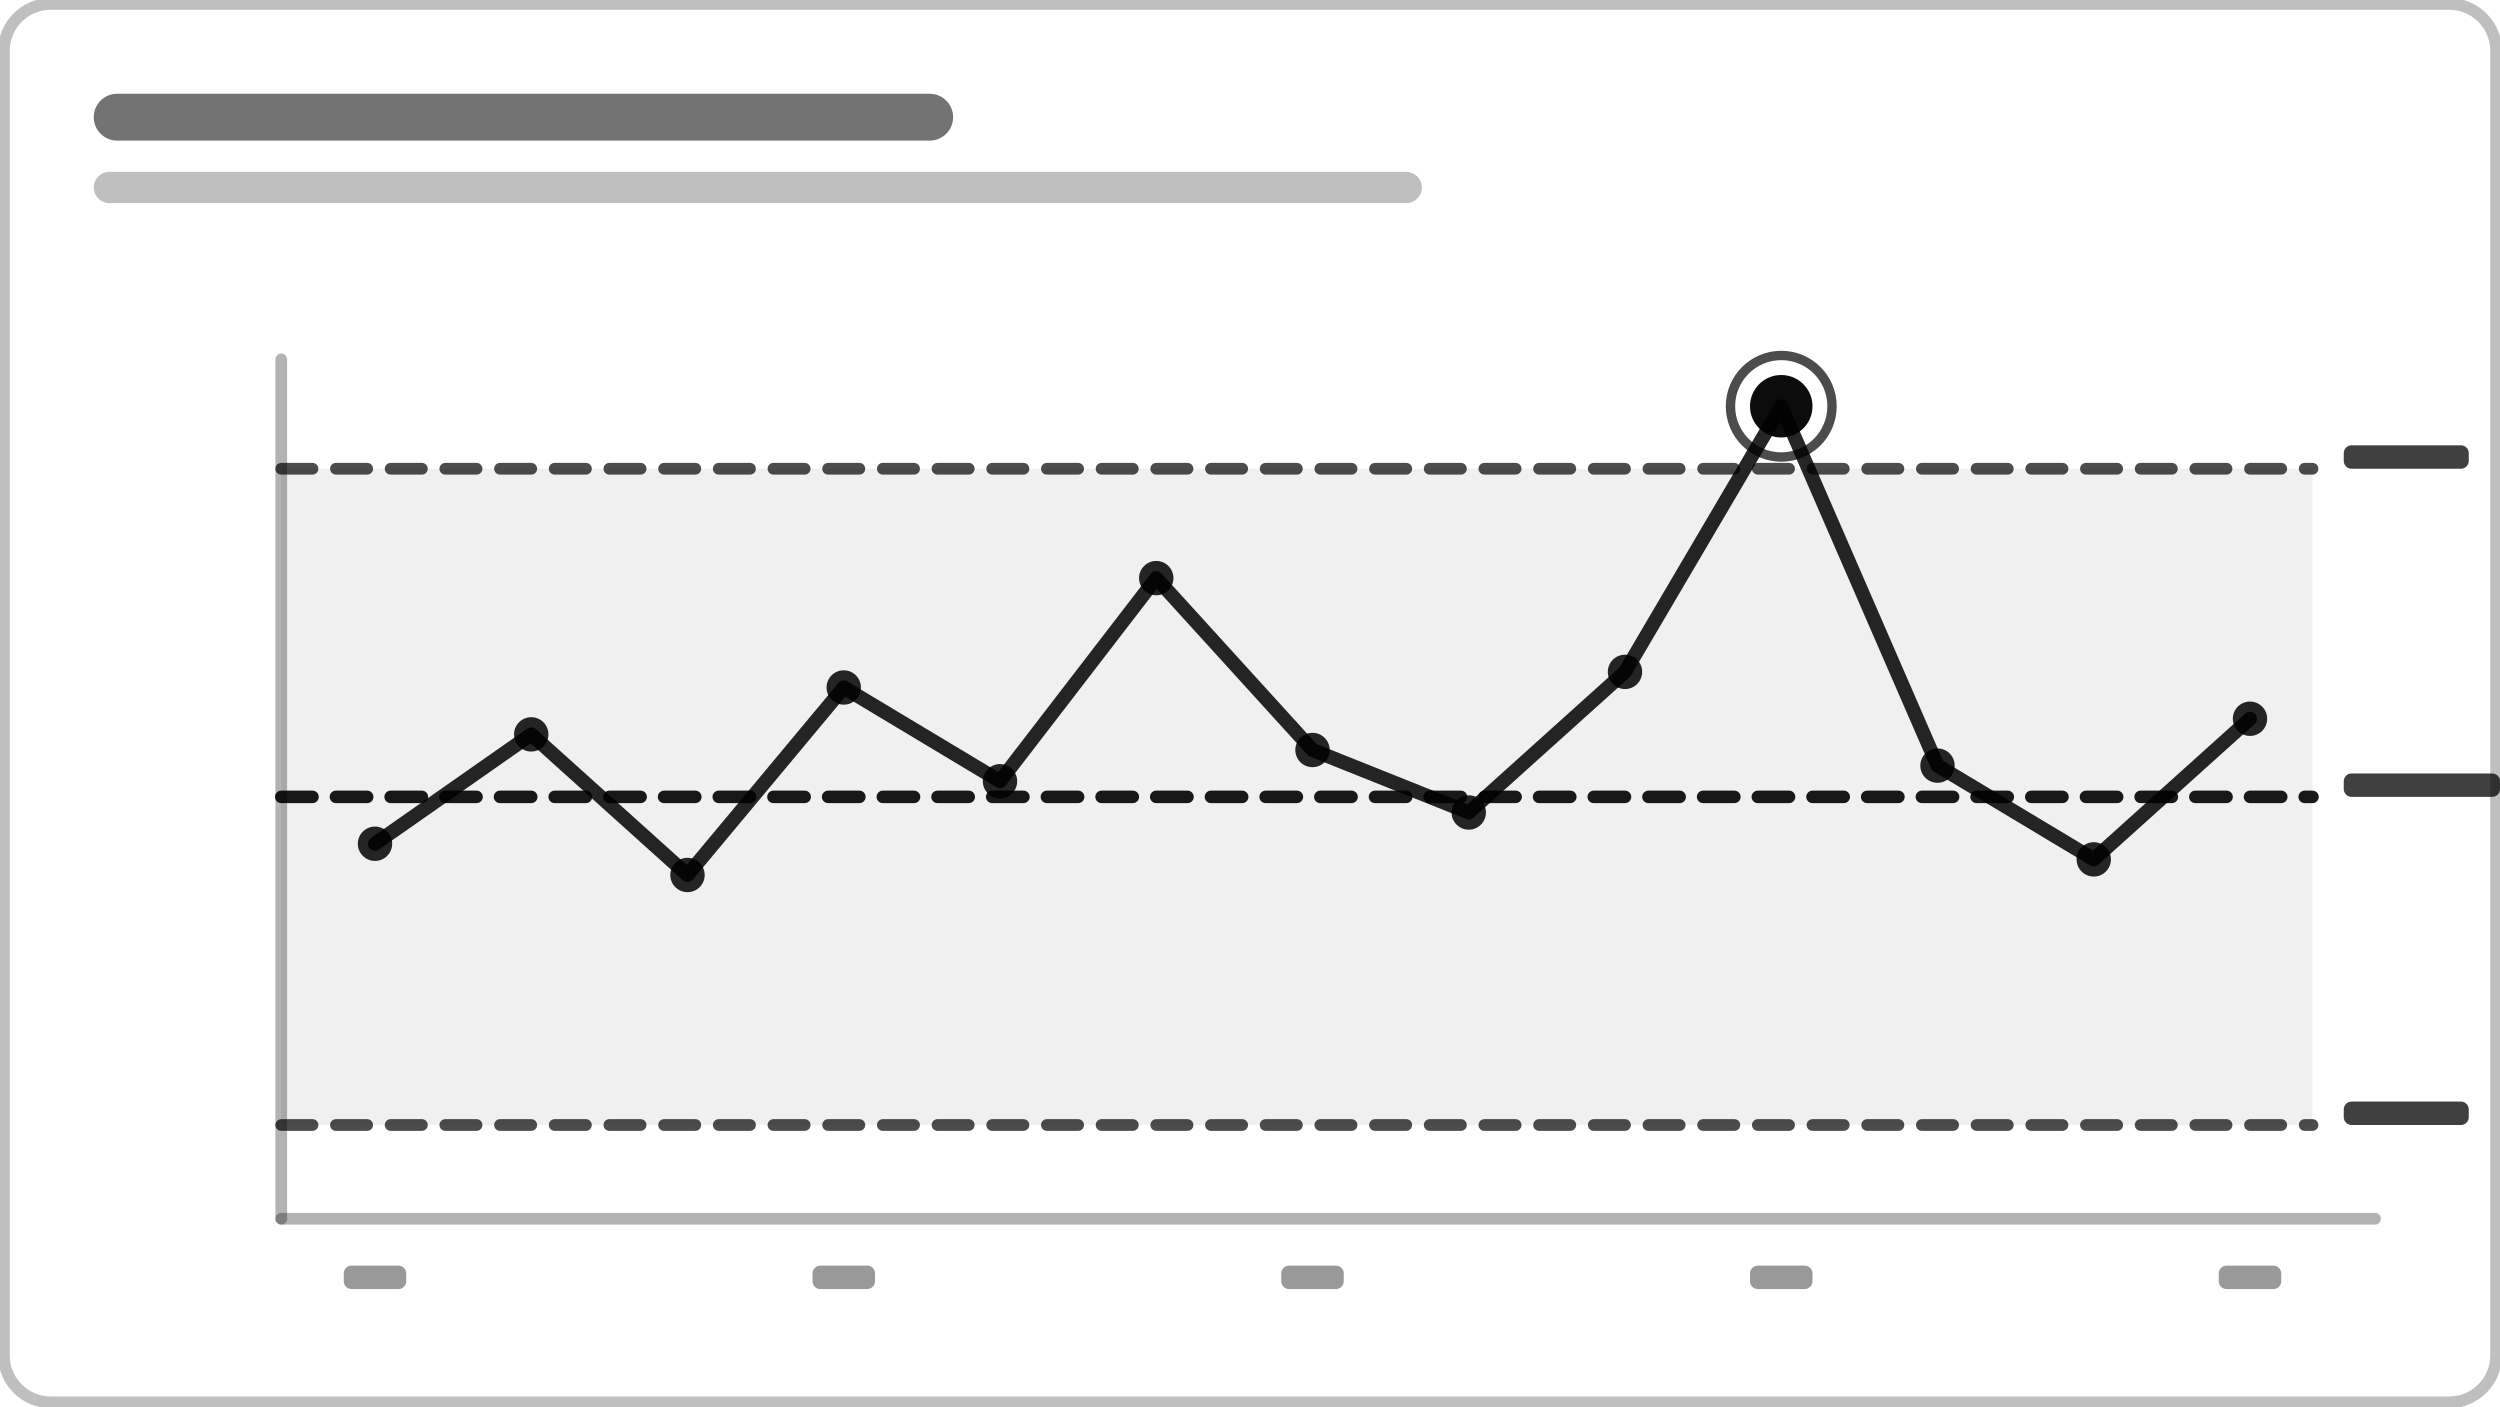
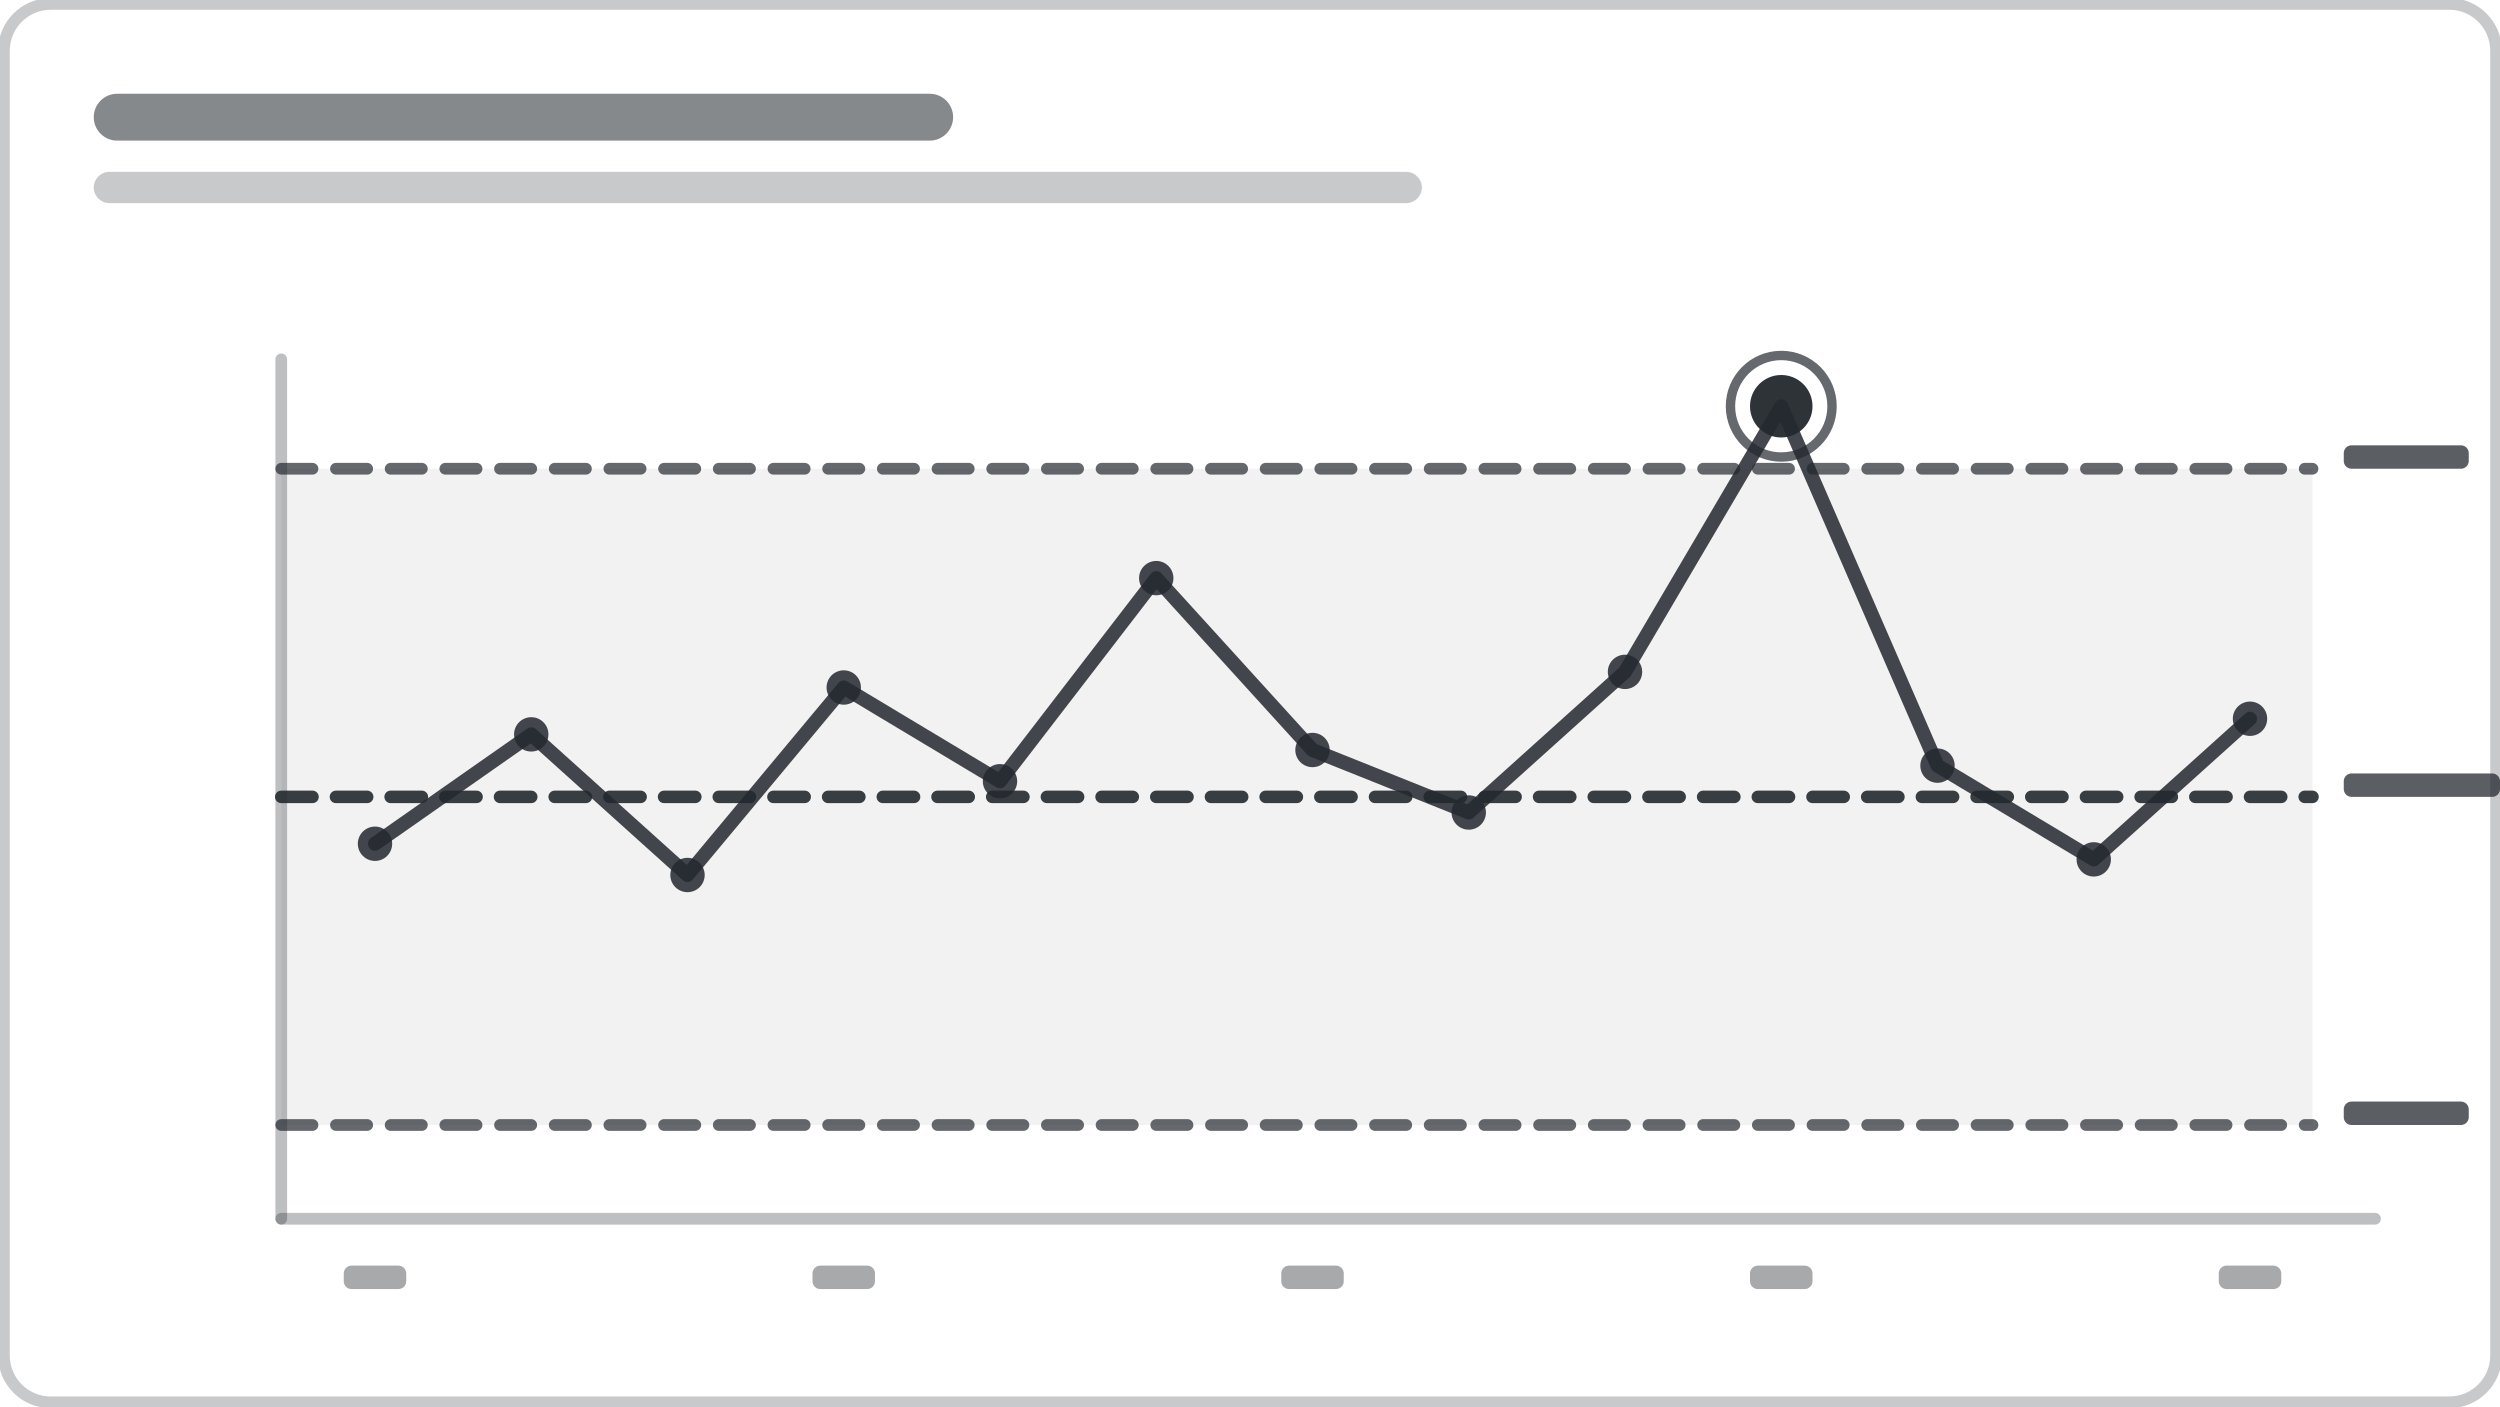
<svg xmlns="http://www.w3.org/2000/svg" viewBox="0 0 320 180" width="320" height="180" fill="none" stroke="currentColor" stroke-width="1.5" stroke-linecap="round" stroke-linejoin="round">
+   <style id="preview-theme">
+   svg { color: #24292f; background: #ffffff; }
+   @media (prefers-color-scheme: dark) {
+     svg { color: #e6edf3; background: #0d1117; }
+   }
+ </style>
  <rect x="0.5" y="0.5" width="319" height="179" rx="6" stroke-opacity="0.25" />
  <rect x="12" y="12" width="110" height="6" rx="3" fill="currentColor" stroke="none" fill-opacity="0.55" />
  <rect x="12" y="22" width="170" height="4" rx="2" fill="currentColor" stroke="none" fill-opacity="0.25" />
  <rect x="36" y="60" width="260" height="84" fill="currentColor" stroke="none" fill-opacity="0.06" />
  <g stroke="currentColor" stroke-opacity="0.3">
    <line x1="36" y1="46" x2="36" y2="156" />
    <line x1="36" y1="156" x2="304" y2="156" />
  </g>
  <g stroke="currentColor" stroke-dasharray="4 3">
    <line x1="36" y1="60" x2="296" y2="60" stroke-opacity="0.7" />
    <line x1="36" y1="102" x2="296" y2="102" stroke-opacity="0.9" stroke-width="1.6" />
    <line x1="36" y1="144" x2="296" y2="144" stroke-opacity="0.7" />
  </g>
  <g fill="currentColor" stroke="none" fill-opacity="0.75" font-family="system-ui" font-size="7">
    <rect x="300" y="57" width="16" height="3" rx="1" />
    <rect x="300" y="99" width="20" height="3" rx="1" />
    <rect x="300" y="141" width="16" height="3" rx="1" />
  </g>
  <polyline points="48,108 68,94 88,112 108,88 128,100 148,74 168,96 188,104 208,86 228,52 248,98 268,110 288,92" fill="none" stroke="currentColor" stroke-width="1.8" stroke-opacity="0.85" />
  <g fill="currentColor" stroke="none" fill-opacity="0.85">
    <circle cx="48" cy="108" r="2.2" />
    <circle cx="68" cy="94" r="2.2" />
    <circle cx="88" cy="112" r="2.2" />
    <circle cx="108" cy="88" r="2.2" />
    <circle cx="128" cy="100" r="2.2" />
    <circle cx="148" cy="74" r="2.2" />
    <circle cx="168" cy="96" r="2.2" />
    <circle cx="188" cy="104" r="2.2" />
    <circle cx="208" cy="86" r="2.2" />
    <circle cx="248" cy="98" r="2.2" />
    <circle cx="268" cy="110" r="2.2" />
    <circle cx="288" cy="92" r="2.2" />
  </g>
  <g>
    <circle cx="228" cy="52" r="4" fill="currentColor" stroke="none" fill-opacity="0.95" />
    <circle cx="228" cy="52" r="6.5" fill="none" stroke="currentColor" stroke-width="1.2" stroke-opacity="0.7" />
  </g>
  <g fill="currentColor" stroke="none" fill-opacity="0.4">
    <rect x="44" y="162" width="8" height="3" rx="1" />
    <rect x="104" y="162" width="8" height="3" rx="1" />
    <rect x="164" y="162" width="8" height="3" rx="1" />
    <rect x="224" y="162" width="8" height="3" rx="1" />
    <rect x="284" y="162" width="8" height="3" rx="1" />
  </g>
</svg>
